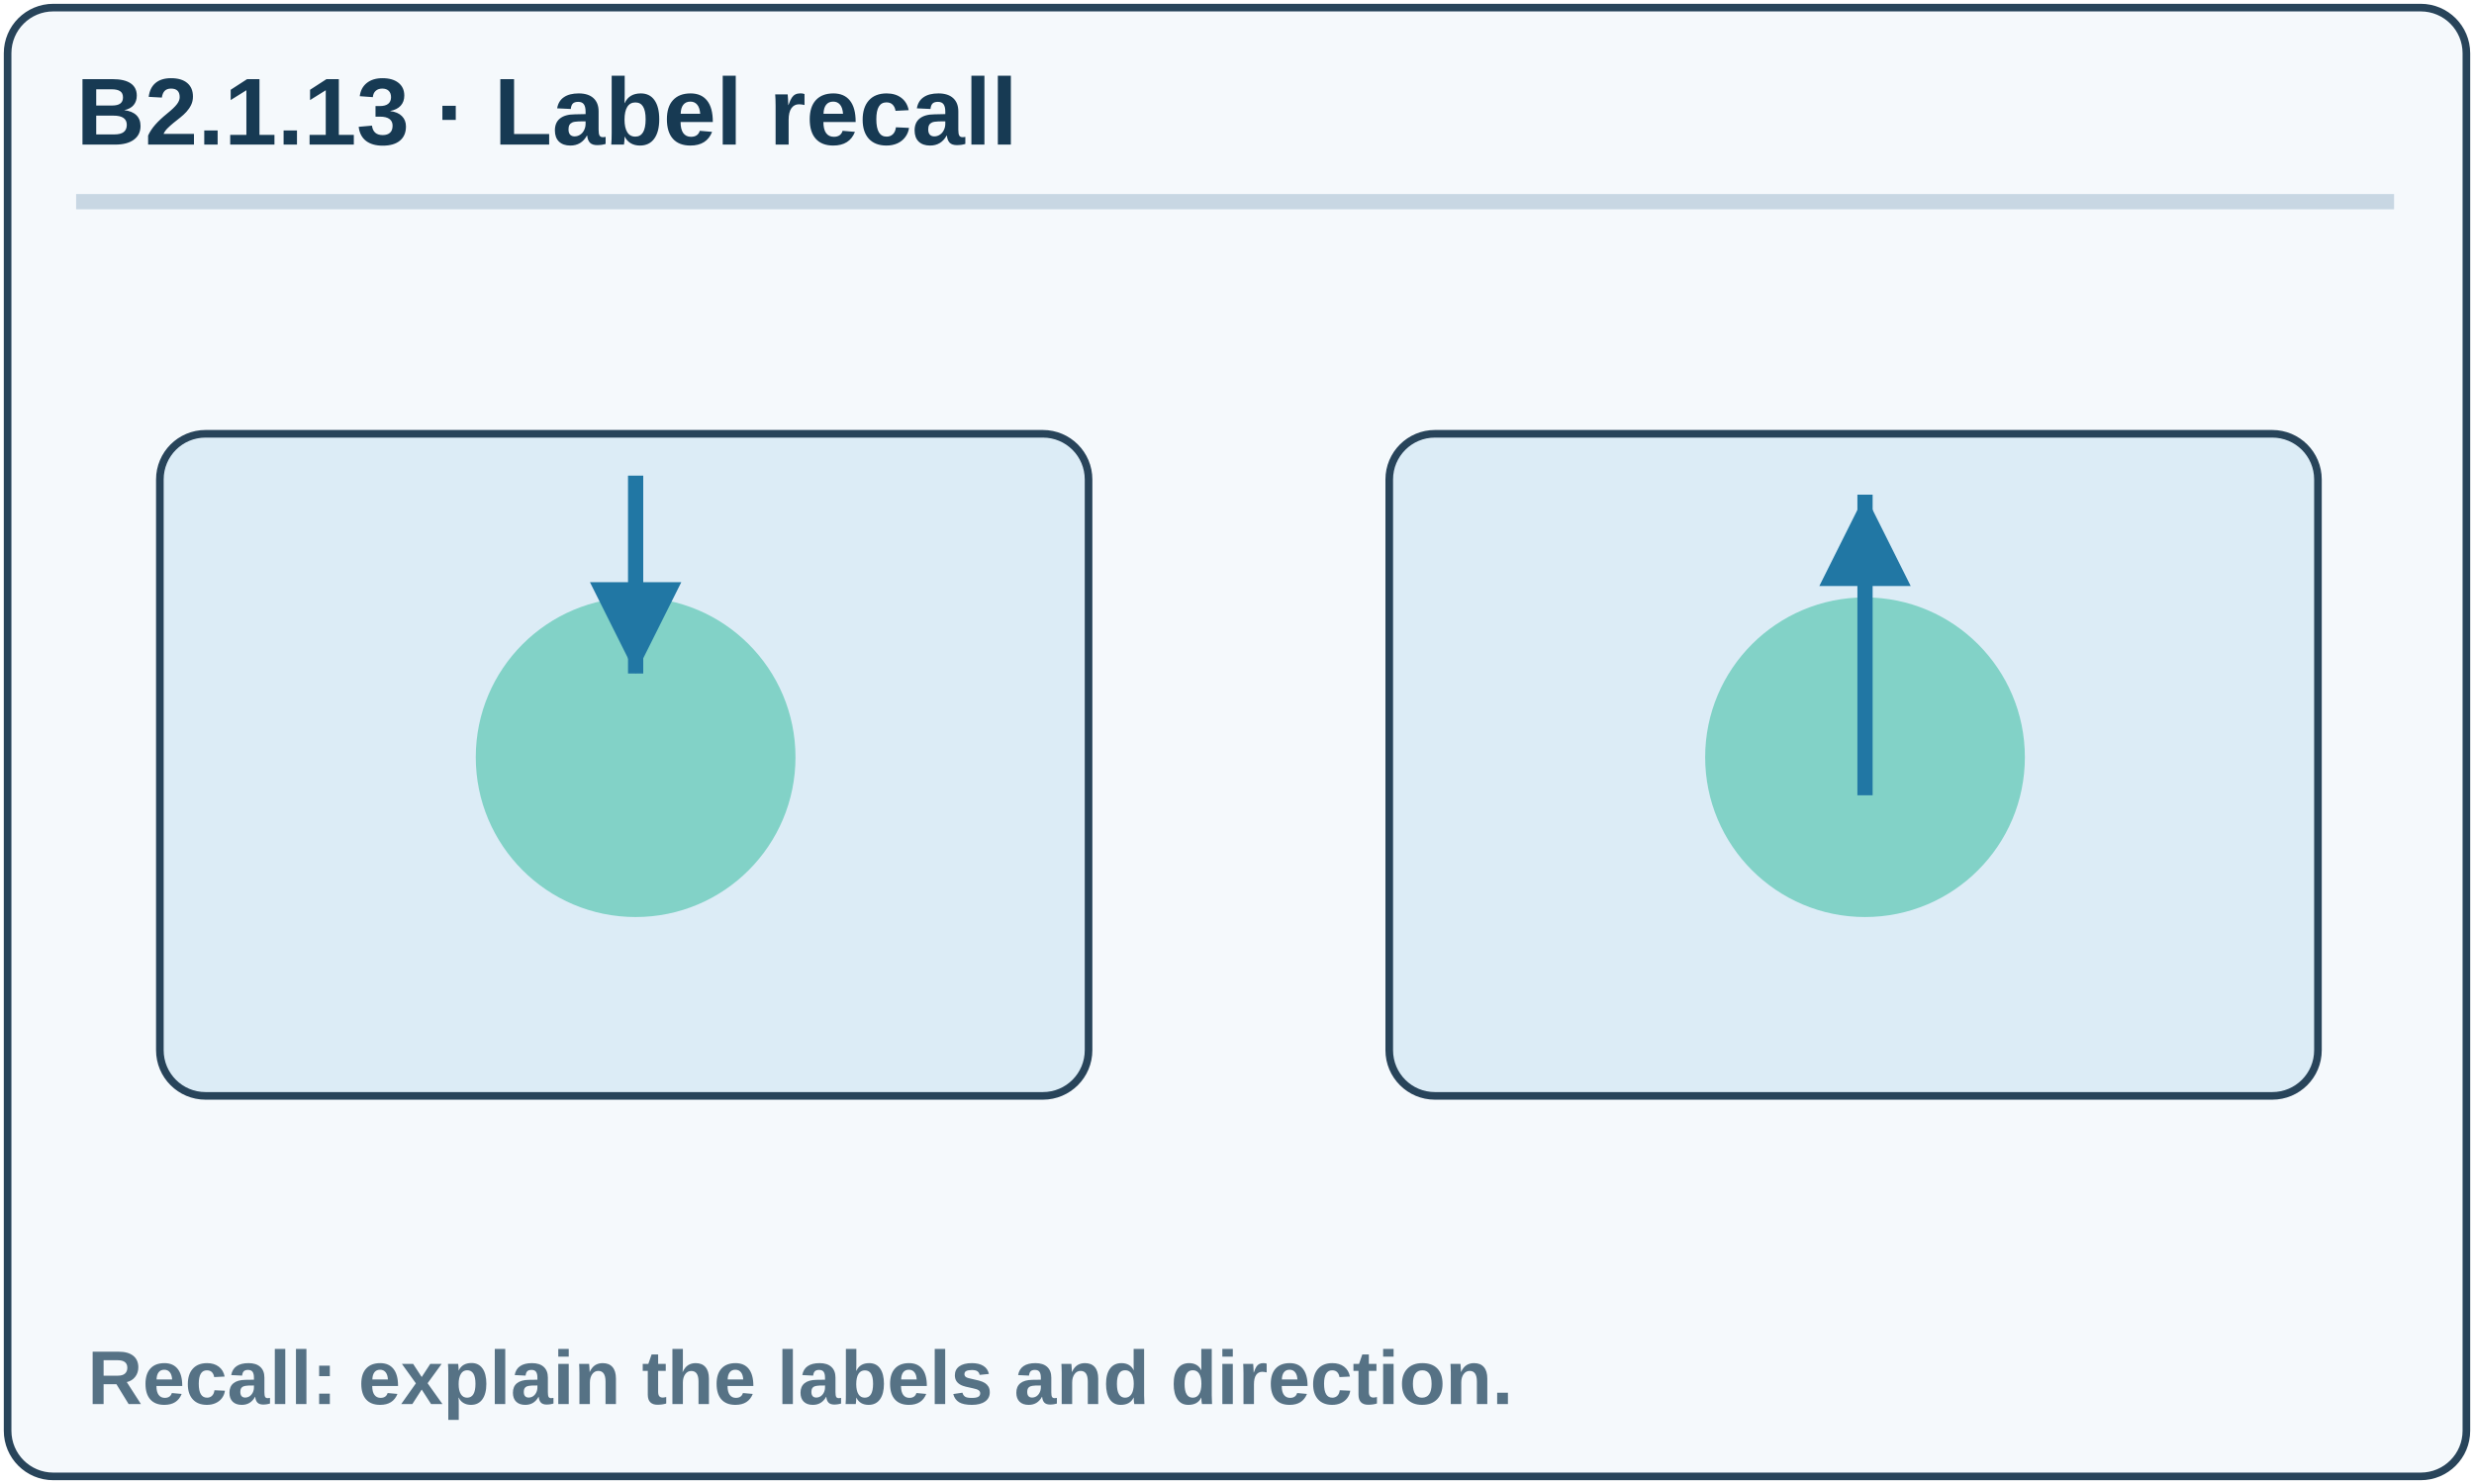
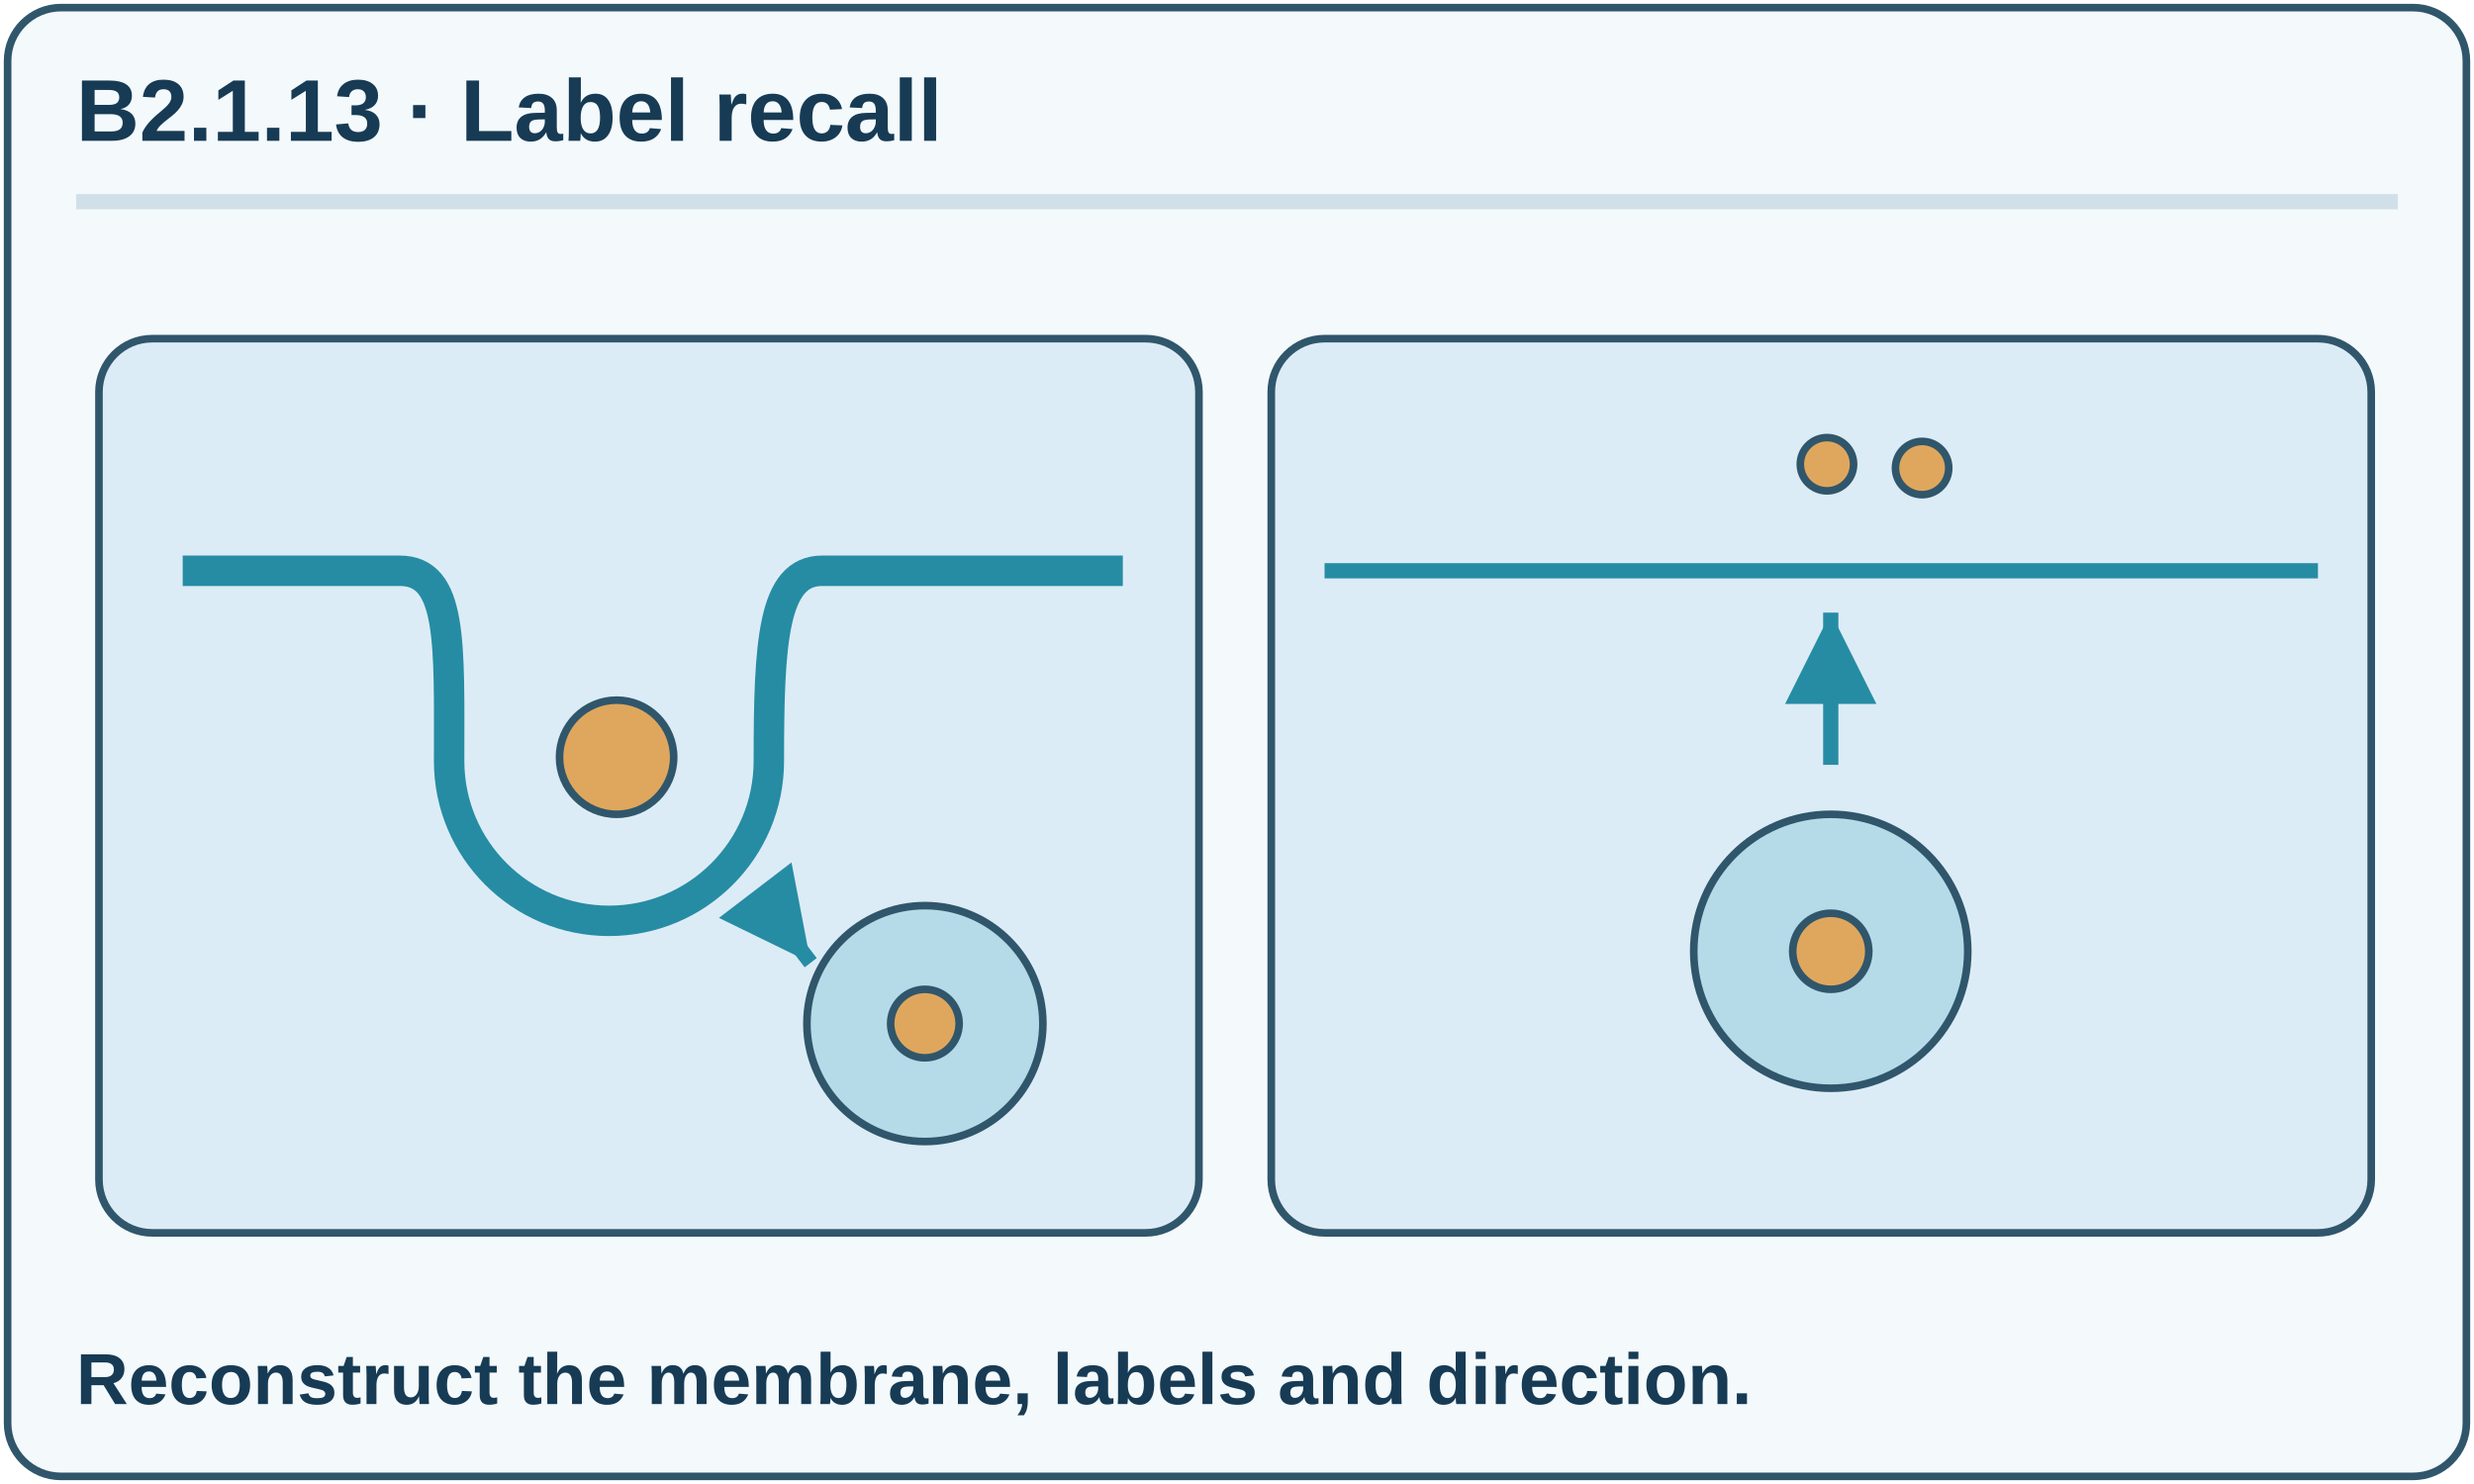
- <svg xmlns="http://www.w3.org/2000/svg" viewBox="0 0 650 390" role="img" aria-labelledby="title desc">
+ <svg xmlns="http://www.w3.org/2000/svg" viewBox="0 0 650 390" role="img" aria-labelledby="title">
  <defs>
    <marker id="tip" markerWidth="7" markerHeight="7" refX="6" refY="3" orient="auto">
-       <path d="M0 0 L6 3 L0 6" fill="#2177a4" />
+       <path d="M0 0 L6 3 L0 6" fill="#268ca4" />
    </marker>
  </defs>
-   <rect x="2" y="2" width="646" height="386" rx="12" fill="#f5f9fc" stroke="#28445a" stroke-width="2" />
-   <text x="20" y="38" font-size="25" fill="#173a53" font-family="Arial,sans-serif" font-weight="600">B2.1.13 · Label recall</text>
-   <line x1="20" y1="53" x2="629" y2="53" stroke="#c8d7e3" stroke-width="4" />
-   <rect x="42" y="114" width="244" height="174" rx="12" fill="#dcecf6" stroke="#28445a" stroke-width="2" />
-   <rect x="365" y="114" width="244" height="174" rx="12" fill="#dcecf6" stroke="#28445a" stroke-width="2" />
-   <circle cx="167" cy="199" r="42" fill="#82d2c7" />
-   <circle cx="490" cy="199" r="42" fill="#82d2c7" />
-   <line x1="167" y1="125" x2="167" y2="177" stroke="#2177a4" stroke-width="4" marker-end="url(#tip)" />
-   <line x1="490" y1="209" x2="490" y2="130" stroke="#2177a4" stroke-width="4" marker-end="url(#tip)" />
-   <text x="23" y="369" font-size="20" fill="#567285" font-family="Arial,sans-serif" font-weight="600">Recall: explain the labels and direction.</text>
+   <rect x="2" y="2" width="646" height="386" rx="14" fill="#f4f9fc" stroke="#30566b" stroke-width="2" />
+   <text x="20" y="37" fill="#173b54" font-family="Arial,sans-serif" font-size="23" font-weight="600">B2.1.13 · Label recall</text>
+   <path d="M20 53 L630 53" fill="none" stroke="#d1e0e8" stroke-width="4" />
+   <rect x="26" y="89" width="289" height="235" rx="14" fill="#dcecf6" stroke="#30566b" stroke-width="2" />
+   <rect x="334" y="89" width="289" height="235" rx="14" fill="#dcecf6" stroke="#30566b" stroke-width="2" />
+   <path d="M48 150 H105 C119 150 118 169 118 200 A42 42 0 0 0 202 200 C202 169 203 150 216 150 H295" fill="none" stroke="#268ca4" stroke-width="8" />
+   <circle cx="162" cy="199" r="15" fill="#dfa75d" stroke="#30566b" stroke-width="2" />
+   <circle cx="243" cy="269" r="31" fill="#b5dbe8" stroke="#30566b" stroke-width="2" />
+   <circle cx="243" cy="269" r="9" fill="#dfa75d" stroke="#30566b" stroke-width="2" />
+   <path d="M200 236 L213 253" fill="none" stroke="#268ca4" stroke-width="4" marker-end="url(#tip)" />
+   <path d="M348 150 L609 150" fill="none" stroke="#268ca4" stroke-width="4" />
+   <circle cx="481" cy="250" r="36" fill="#b5dbe8" stroke="#30566b" stroke-width="2" />
+   <circle cx="481" cy="250" r="10" fill="#dfa75d" stroke="#30566b" stroke-width="2" />
+   <path d="M481 201 L481 161" fill="none" stroke="#268ca4" stroke-width="4" marker-end="url(#tip)" />
+   <circle cx="480" cy="122" r="7" fill="#dfa75d" stroke="#30566b" stroke-width="2" />
+   <circle cx="505" cy="123" r="7" fill="#dfa75d" stroke="#30566b" stroke-width="2" />
+   <text x="20" y="369" fill="#173b54" font-family="Arial,sans-serif" font-size="19" font-weight="600">Reconstruct the membrane, labels and direction.</text>
</svg>
